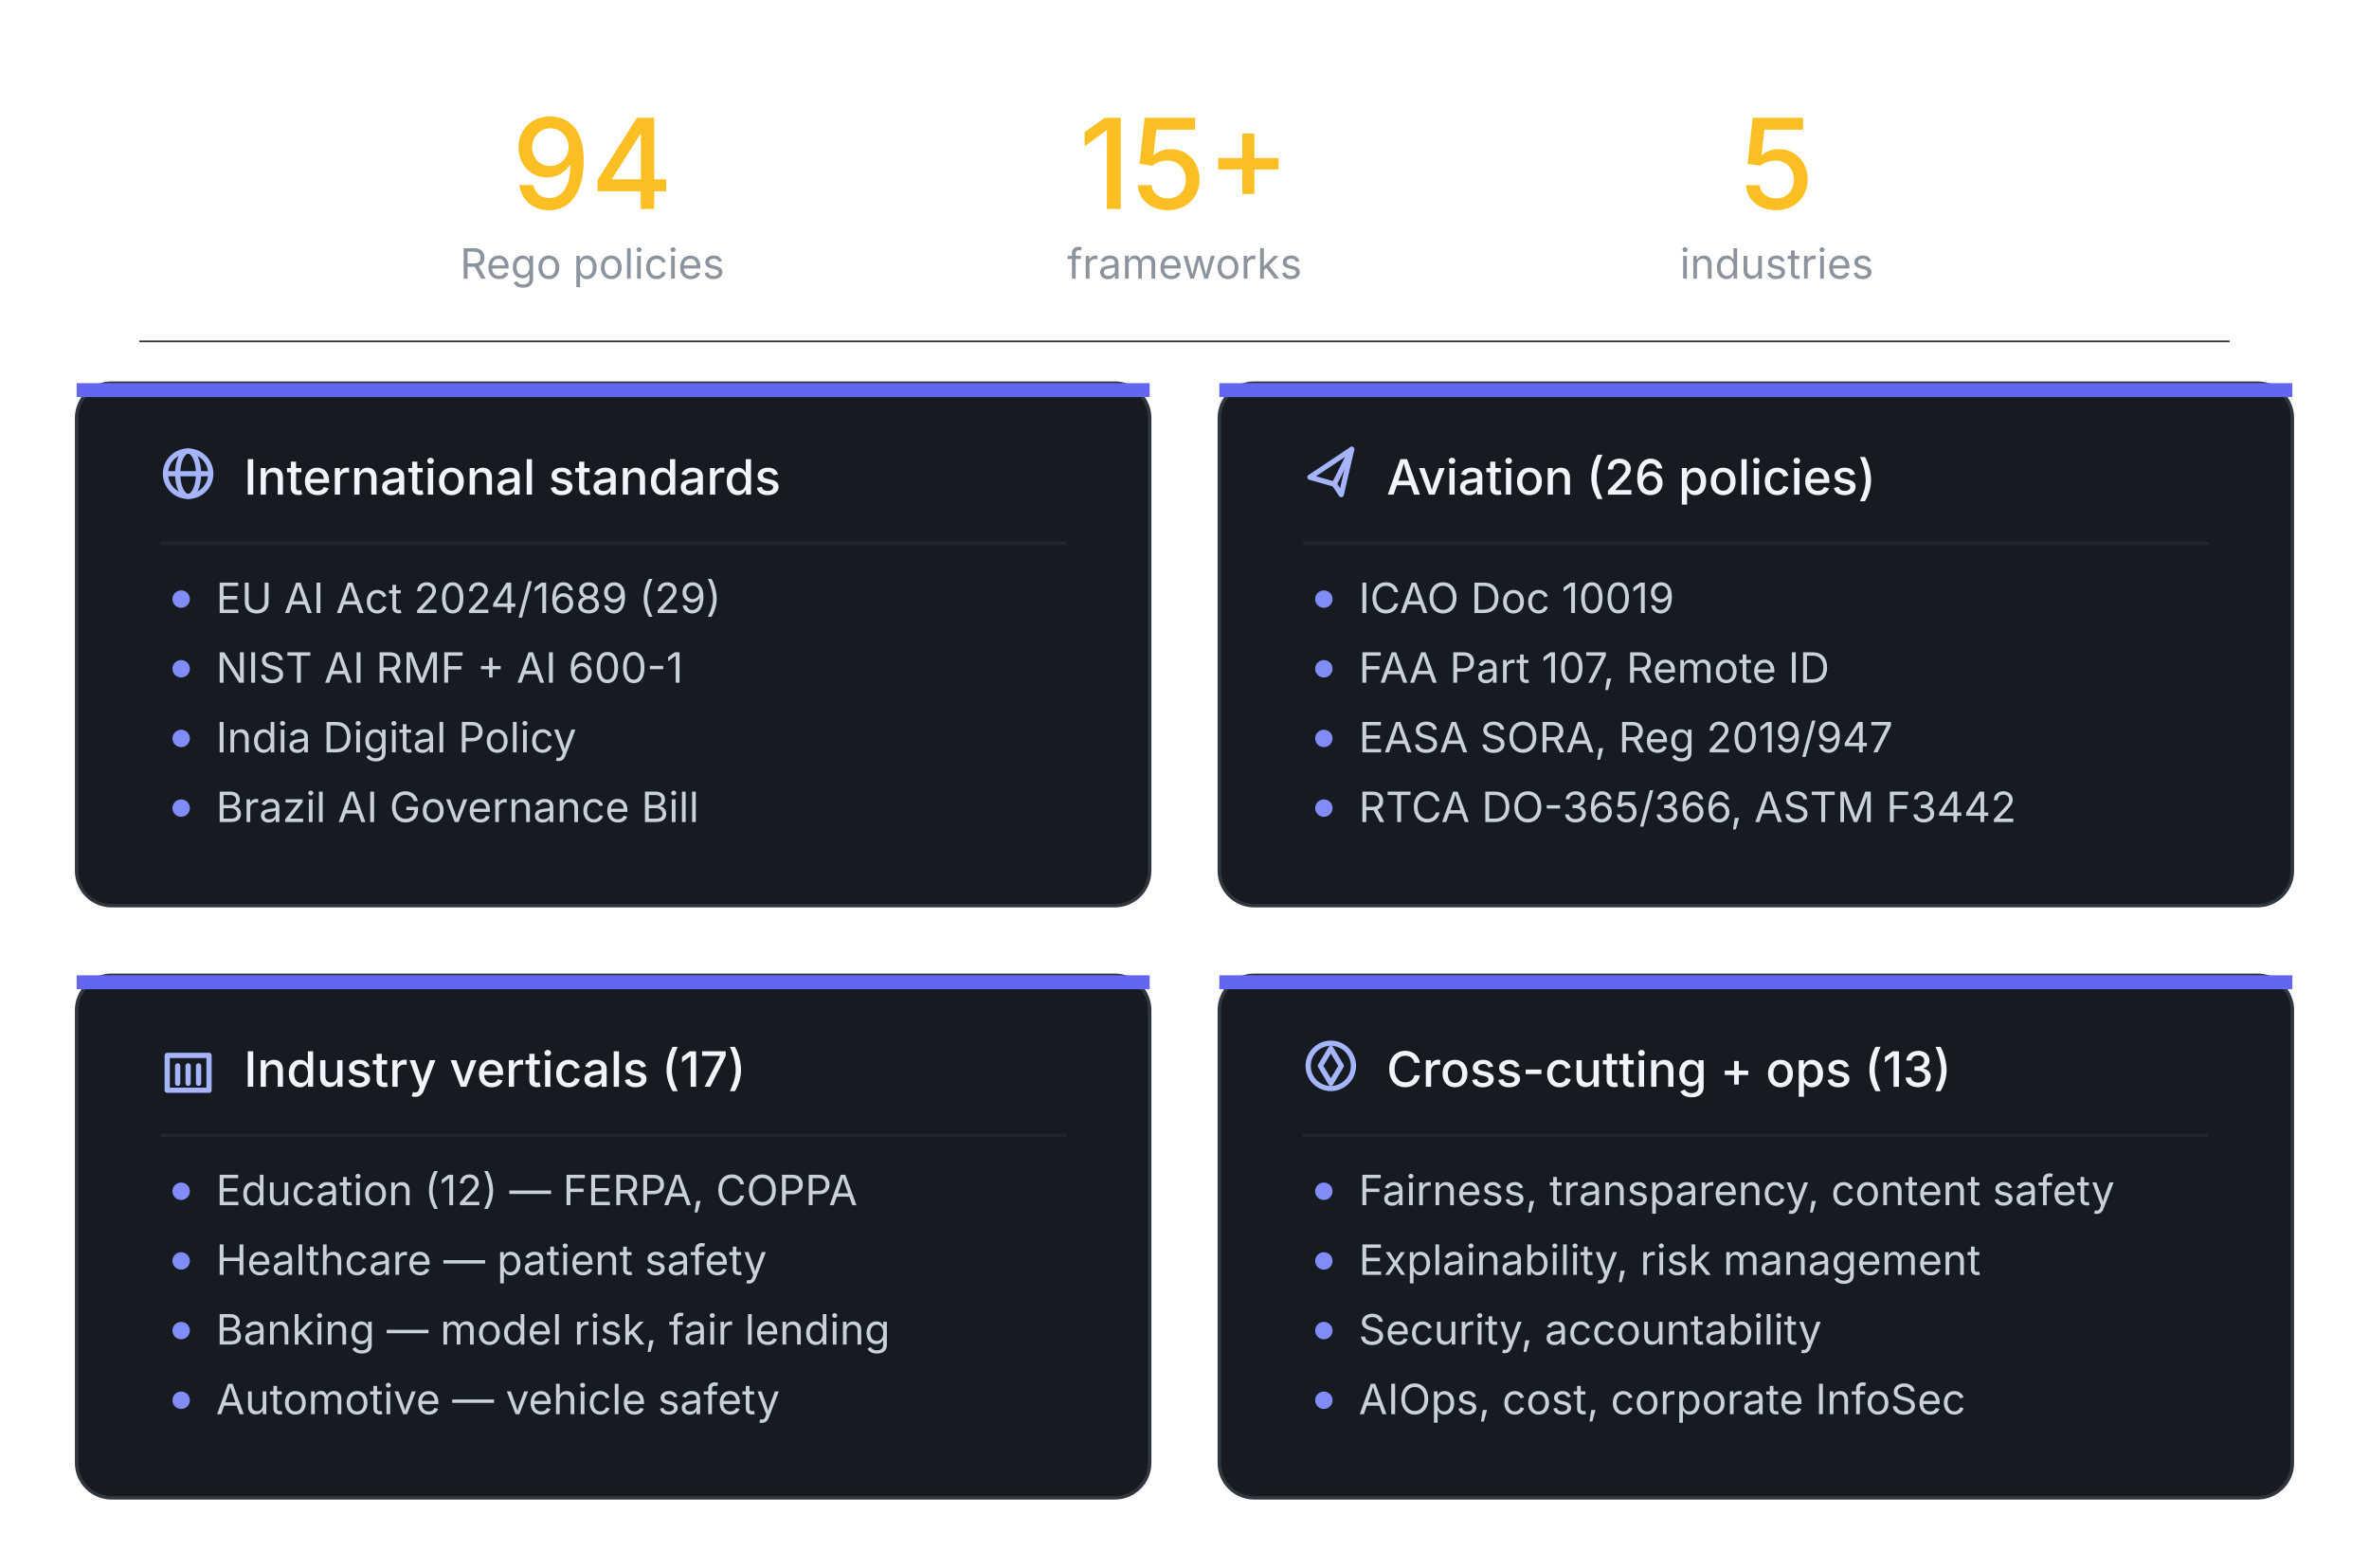
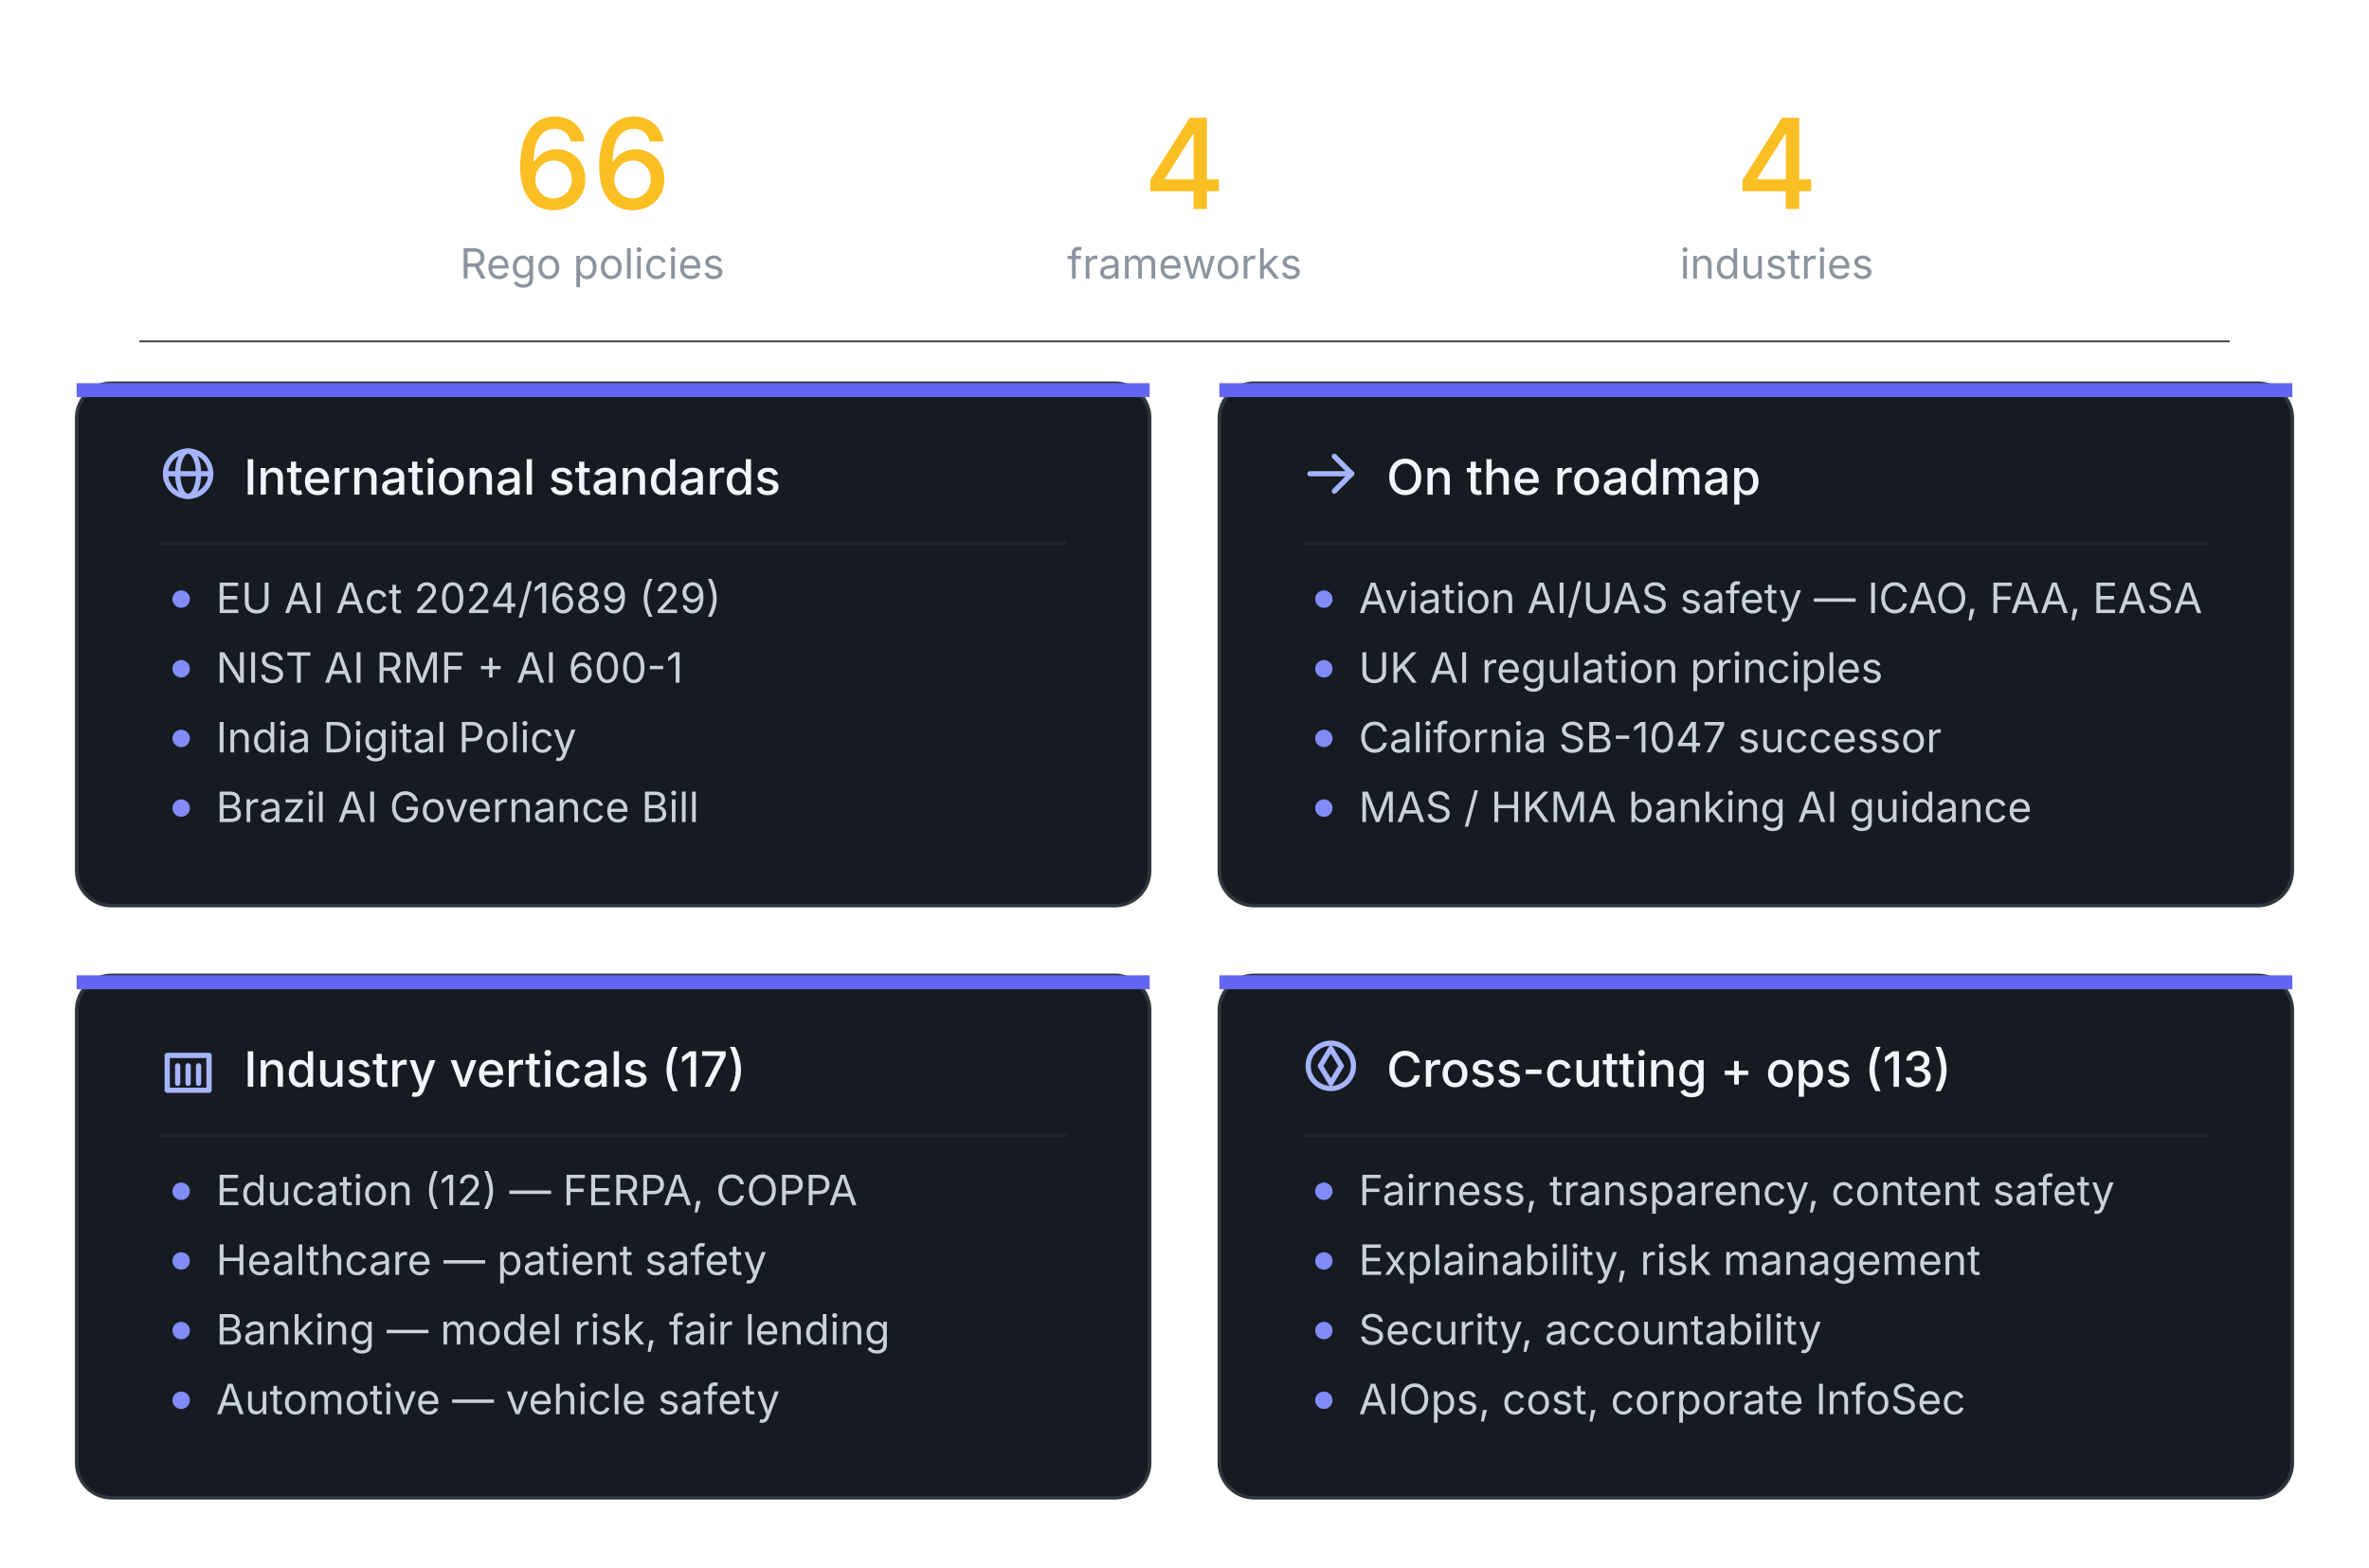
<svg xmlns="http://www.w3.org/2000/svg" viewBox="0 0 680 450" role="img" font-family="system-ui, -apple-system, BlinkMacSystemFont, 'Segoe UI', sans-serif">
-   <text x="170" y="60" font-size="36" font-weight="500" fill="#fbbf24" text-anchor="middle">94</text>
+   <text x="170" y="60" font-size="36" font-weight="500" fill="#fbbf24" text-anchor="middle">66</text>
  <text x="170" y="80" font-size="12" fill="#8b949e" text-anchor="middle">Rego policies</text>
-   <text x="340" y="60" font-size="36" font-weight="500" fill="#fbbf24" text-anchor="middle">15+</text>
+   <text x="340" y="60" font-size="36" font-weight="500" fill="#fbbf24" text-anchor="middle">4</text>
  <text x="340" y="80" font-size="12" fill="#8b949e" text-anchor="middle">frameworks</text>
-   <text x="510" y="60" font-size="36" font-weight="500" fill="#fbbf24" text-anchor="middle">5</text>
+   <text x="510" y="60" font-size="36" font-weight="500" fill="#fbbf24" text-anchor="middle">4</text>
  <text x="510" y="80" font-size="12" fill="#8b949e" text-anchor="middle">industries</text>
  <line x1="40" y1="98" x2="640" y2="98" stroke="#30363d" stroke-width="0.5" />
  <g>
    <rect x="22" y="110" width="308" height="150" rx="10" fill="#161b22" stroke="#30363d" />
    <rect x="22" y="110" width="308" height="4" fill="#6366f1" />
    <g transform="translate(46, 128)" fill="none" stroke="#a5b4fc" stroke-width="1.5" stroke-linecap="round" stroke-linejoin="round">
      <circle cx="8" cy="8" r="6.5" />
      <line x1="1.5" y1="8" x2="14.5" y2="8" />
      <ellipse cx="8" cy="8" rx="3" ry="6.5" />
    </g>
    <text x="70" y="142" font-size="14" font-weight="500" fill="#f0f6fc">International standards</text>
    <line x1="46" y1="156" x2="306" y2="156" stroke="#21262d" stroke-width="1" />
    <circle cx="52" cy="172" r="2.5" fill="#818cf8" />
    <text x="62" y="176" font-size="12" fill="#c9d1d9">EU AI Act 2024/1689 (29)</text>
    <circle cx="52" cy="192" r="2.5" fill="#818cf8" />
    <text x="62" y="196" font-size="12" fill="#c9d1d9">NIST AI RMF + AI 600-1</text>
    <circle cx="52" cy="212" r="2.5" fill="#818cf8" />
    <text x="62" y="216" font-size="12" fill="#c9d1d9">India Digital Policy</text>
    <circle cx="52" cy="232" r="2.5" fill="#818cf8" />
    <text x="62" y="236" font-size="12" fill="#c9d1d9">Brazil AI Governance Bill</text>
  </g>
  <g>
    <rect x="350" y="110" width="308" height="150" rx="10" fill="#161b22" stroke="#30363d" />
    <rect x="350" y="110" width="308" height="4" fill="#6366f1" />
    <g transform="translate(374, 128)" fill="none" stroke="#a5b4fc" stroke-width="1.5" stroke-linecap="round" stroke-linejoin="round">
-       <path d="M14 1 L2 9 L9 11 L11 14 Z" />
-       <line x1="9" y1="11" x2="14" y2="1" />
+       <line x1="2" y1="8" x2="14" y2="8" />
+       <path d="M9 3 L14 8 L9 13" />
    </g>
-     <text x="398" y="142" font-size="14" font-weight="500" fill="#f0f6fc">Aviation (26 policies)</text>
+     <text x="398" y="142" font-size="14" font-weight="500" fill="#f0f6fc">On the roadmap</text>
    <line x1="374" y1="156" x2="634" y2="156" stroke="#21262d" stroke-width="1" />
    <circle cx="380" cy="172" r="2.5" fill="#818cf8" />
-     <text x="390" y="176" font-size="12" fill="#c9d1d9">ICAO Doc 10019</text>
+     <text x="390" y="176" font-size="12" fill="#c9d1d9">Aviation AI/UAS safety — ICAO, FAA, EASA</text>
    <circle cx="380" cy="192" r="2.5" fill="#818cf8" />
-     <text x="390" y="196" font-size="12" fill="#c9d1d9">FAA Part 107, Remote ID</text>
+     <text x="390" y="196" font-size="12" fill="#c9d1d9">UK AI regulation principles</text>
    <circle cx="380" cy="212" r="2.5" fill="#818cf8" />
-     <text x="390" y="216" font-size="12" fill="#c9d1d9">EASA SORA, Reg 2019/947</text>
+     <text x="390" y="216" font-size="12" fill="#c9d1d9">California SB-1047 successor</text>
    <circle cx="380" cy="232" r="2.5" fill="#818cf8" />
-     <text x="390" y="236" font-size="12" fill="#c9d1d9">RTCA DO-365/366, ASTM F3442</text>
+     <text x="390" y="236" font-size="12" fill="#c9d1d9">MAS / HKMA banking AI guidance</text>
  </g>
  <g>
    <rect x="22" y="280" width="308" height="150" rx="10" fill="#161b22" stroke="#30363d" />
    <rect x="22" y="280" width="308" height="4" fill="#6366f1" />
    <g transform="translate(46, 298)" fill="none" stroke="#a5b4fc" stroke-width="1.5" stroke-linecap="round" stroke-linejoin="round">
      <rect x="2" y="5" width="12" height="10" />
      <line x1="5" y1="8" x2="5" y2="13" />
      <line x1="8" y1="8" x2="8" y2="13" />
      <line x1="11" y1="8" x2="11" y2="13" />
    </g>
    <text x="70" y="312" font-size="14" font-weight="500" fill="#f0f6fc">Industry verticals (17)</text>
    <line x1="46" y1="326" x2="306" y2="326" stroke="#21262d" stroke-width="1" />
    <circle cx="52" cy="342" r="2.5" fill="#818cf8" />
    <text x="62" y="346" font-size="12" fill="#c9d1d9">Education (12) — FERPA, COPPA</text>
    <circle cx="52" cy="362" r="2.5" fill="#818cf8" />
    <text x="62" y="366" font-size="12" fill="#c9d1d9">Healthcare — patient safety</text>
    <circle cx="52" cy="382" r="2.5" fill="#818cf8" />
    <text x="62" y="386" font-size="12" fill="#c9d1d9">Banking — model risk, fair lending</text>
    <circle cx="52" cy="402" r="2.5" fill="#818cf8" />
    <text x="62" y="406" font-size="12" fill="#c9d1d9">Automotive — vehicle safety</text>
  </g>
  <g>
    <rect x="350" y="280" width="308" height="150" rx="10" fill="#161b22" stroke="#30363d" />
    <rect x="350" y="280" width="308" height="4" fill="#6366f1" />
    <g transform="translate(374, 298)" fill="none" stroke="#a5b4fc" stroke-width="1.5" stroke-linecap="round" stroke-linejoin="round">
      <circle cx="8" cy="8" r="6.5" />
      <path d="M8 3 L11 8 L8 13 L5 8 Z" />
    </g>
    <text x="398" y="312" font-size="14" font-weight="500" fill="#f0f6fc">Cross-cutting + ops (13)</text>
    <line x1="374" y1="326" x2="634" y2="326" stroke="#21262d" stroke-width="1" />
    <circle cx="380" cy="342" r="2.5" fill="#818cf8" />
    <text x="390" y="346" font-size="12" fill="#c9d1d9">Fairness, transparency, content safety</text>
    <circle cx="380" cy="362" r="2.5" fill="#818cf8" />
    <text x="390" y="366" font-size="12" fill="#c9d1d9">Explainability, risk management</text>
    <circle cx="380" cy="382" r="2.5" fill="#818cf8" />
    <text x="390" y="386" font-size="12" fill="#c9d1d9">Security, accountability</text>
    <circle cx="380" cy="402" r="2.5" fill="#818cf8" />
    <text x="390" y="406" font-size="12" fill="#c9d1d9">AIOps, cost, corporate InfoSec</text>
  </g>
</svg>
